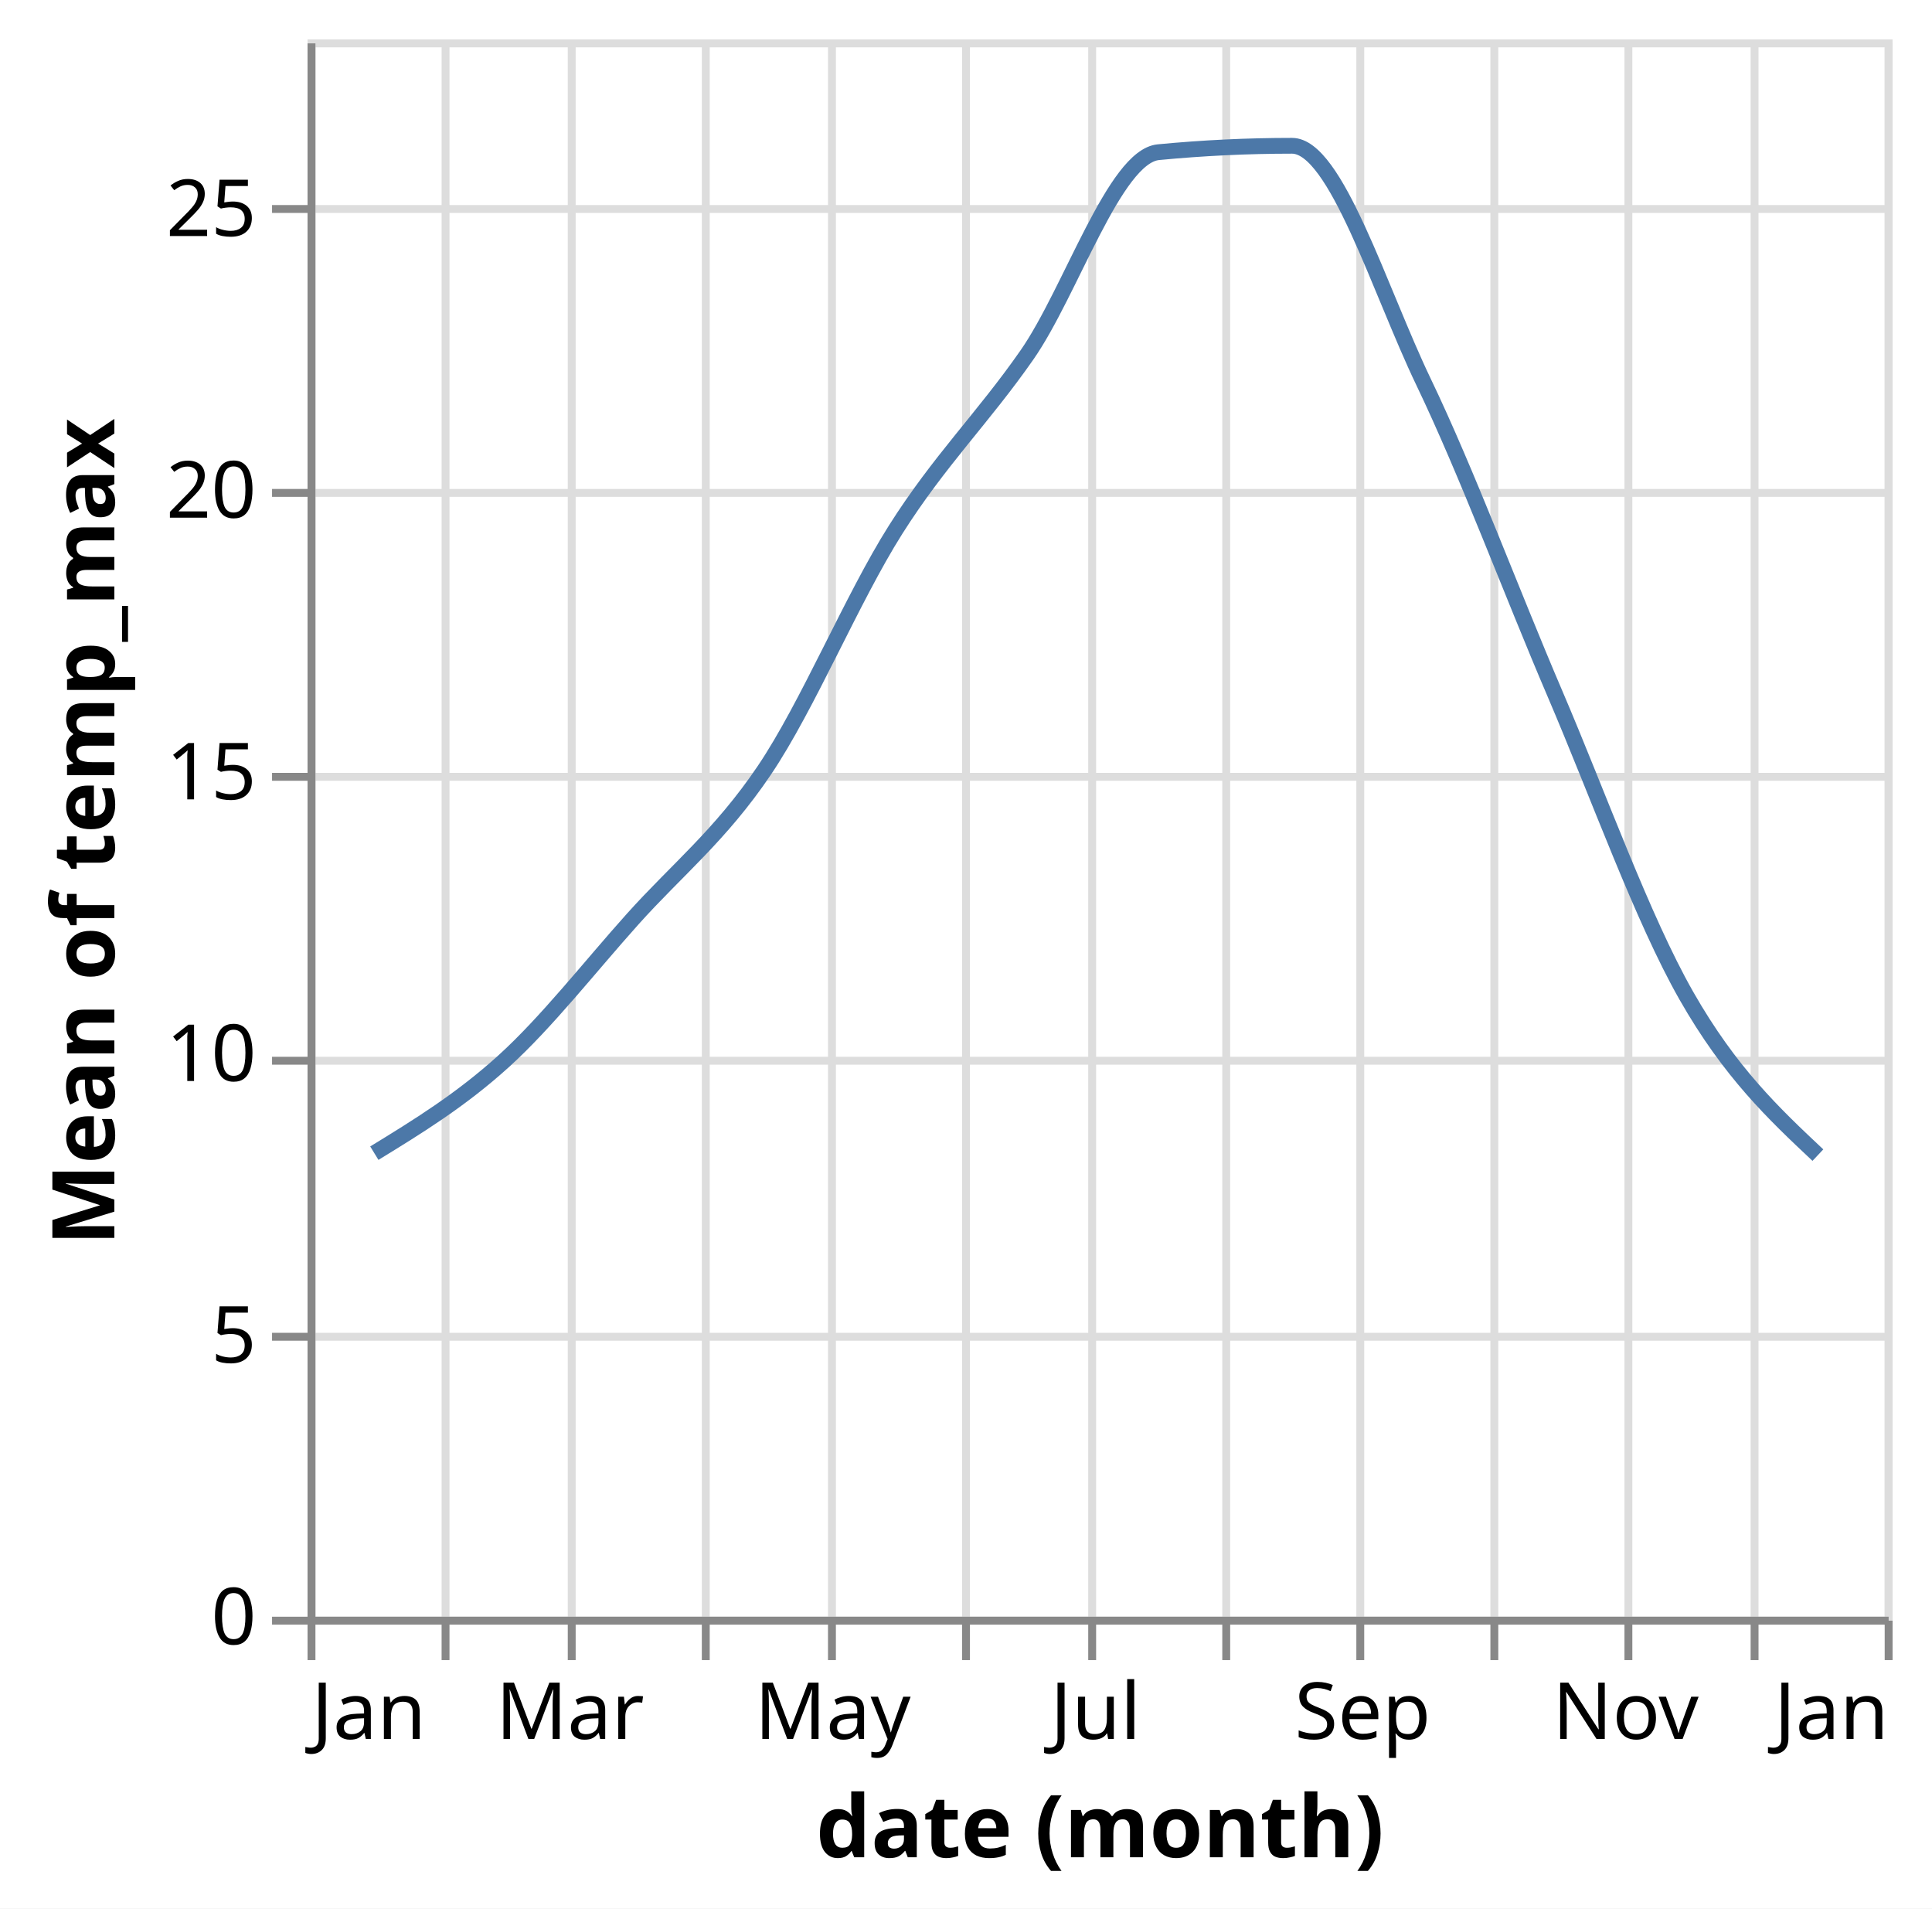
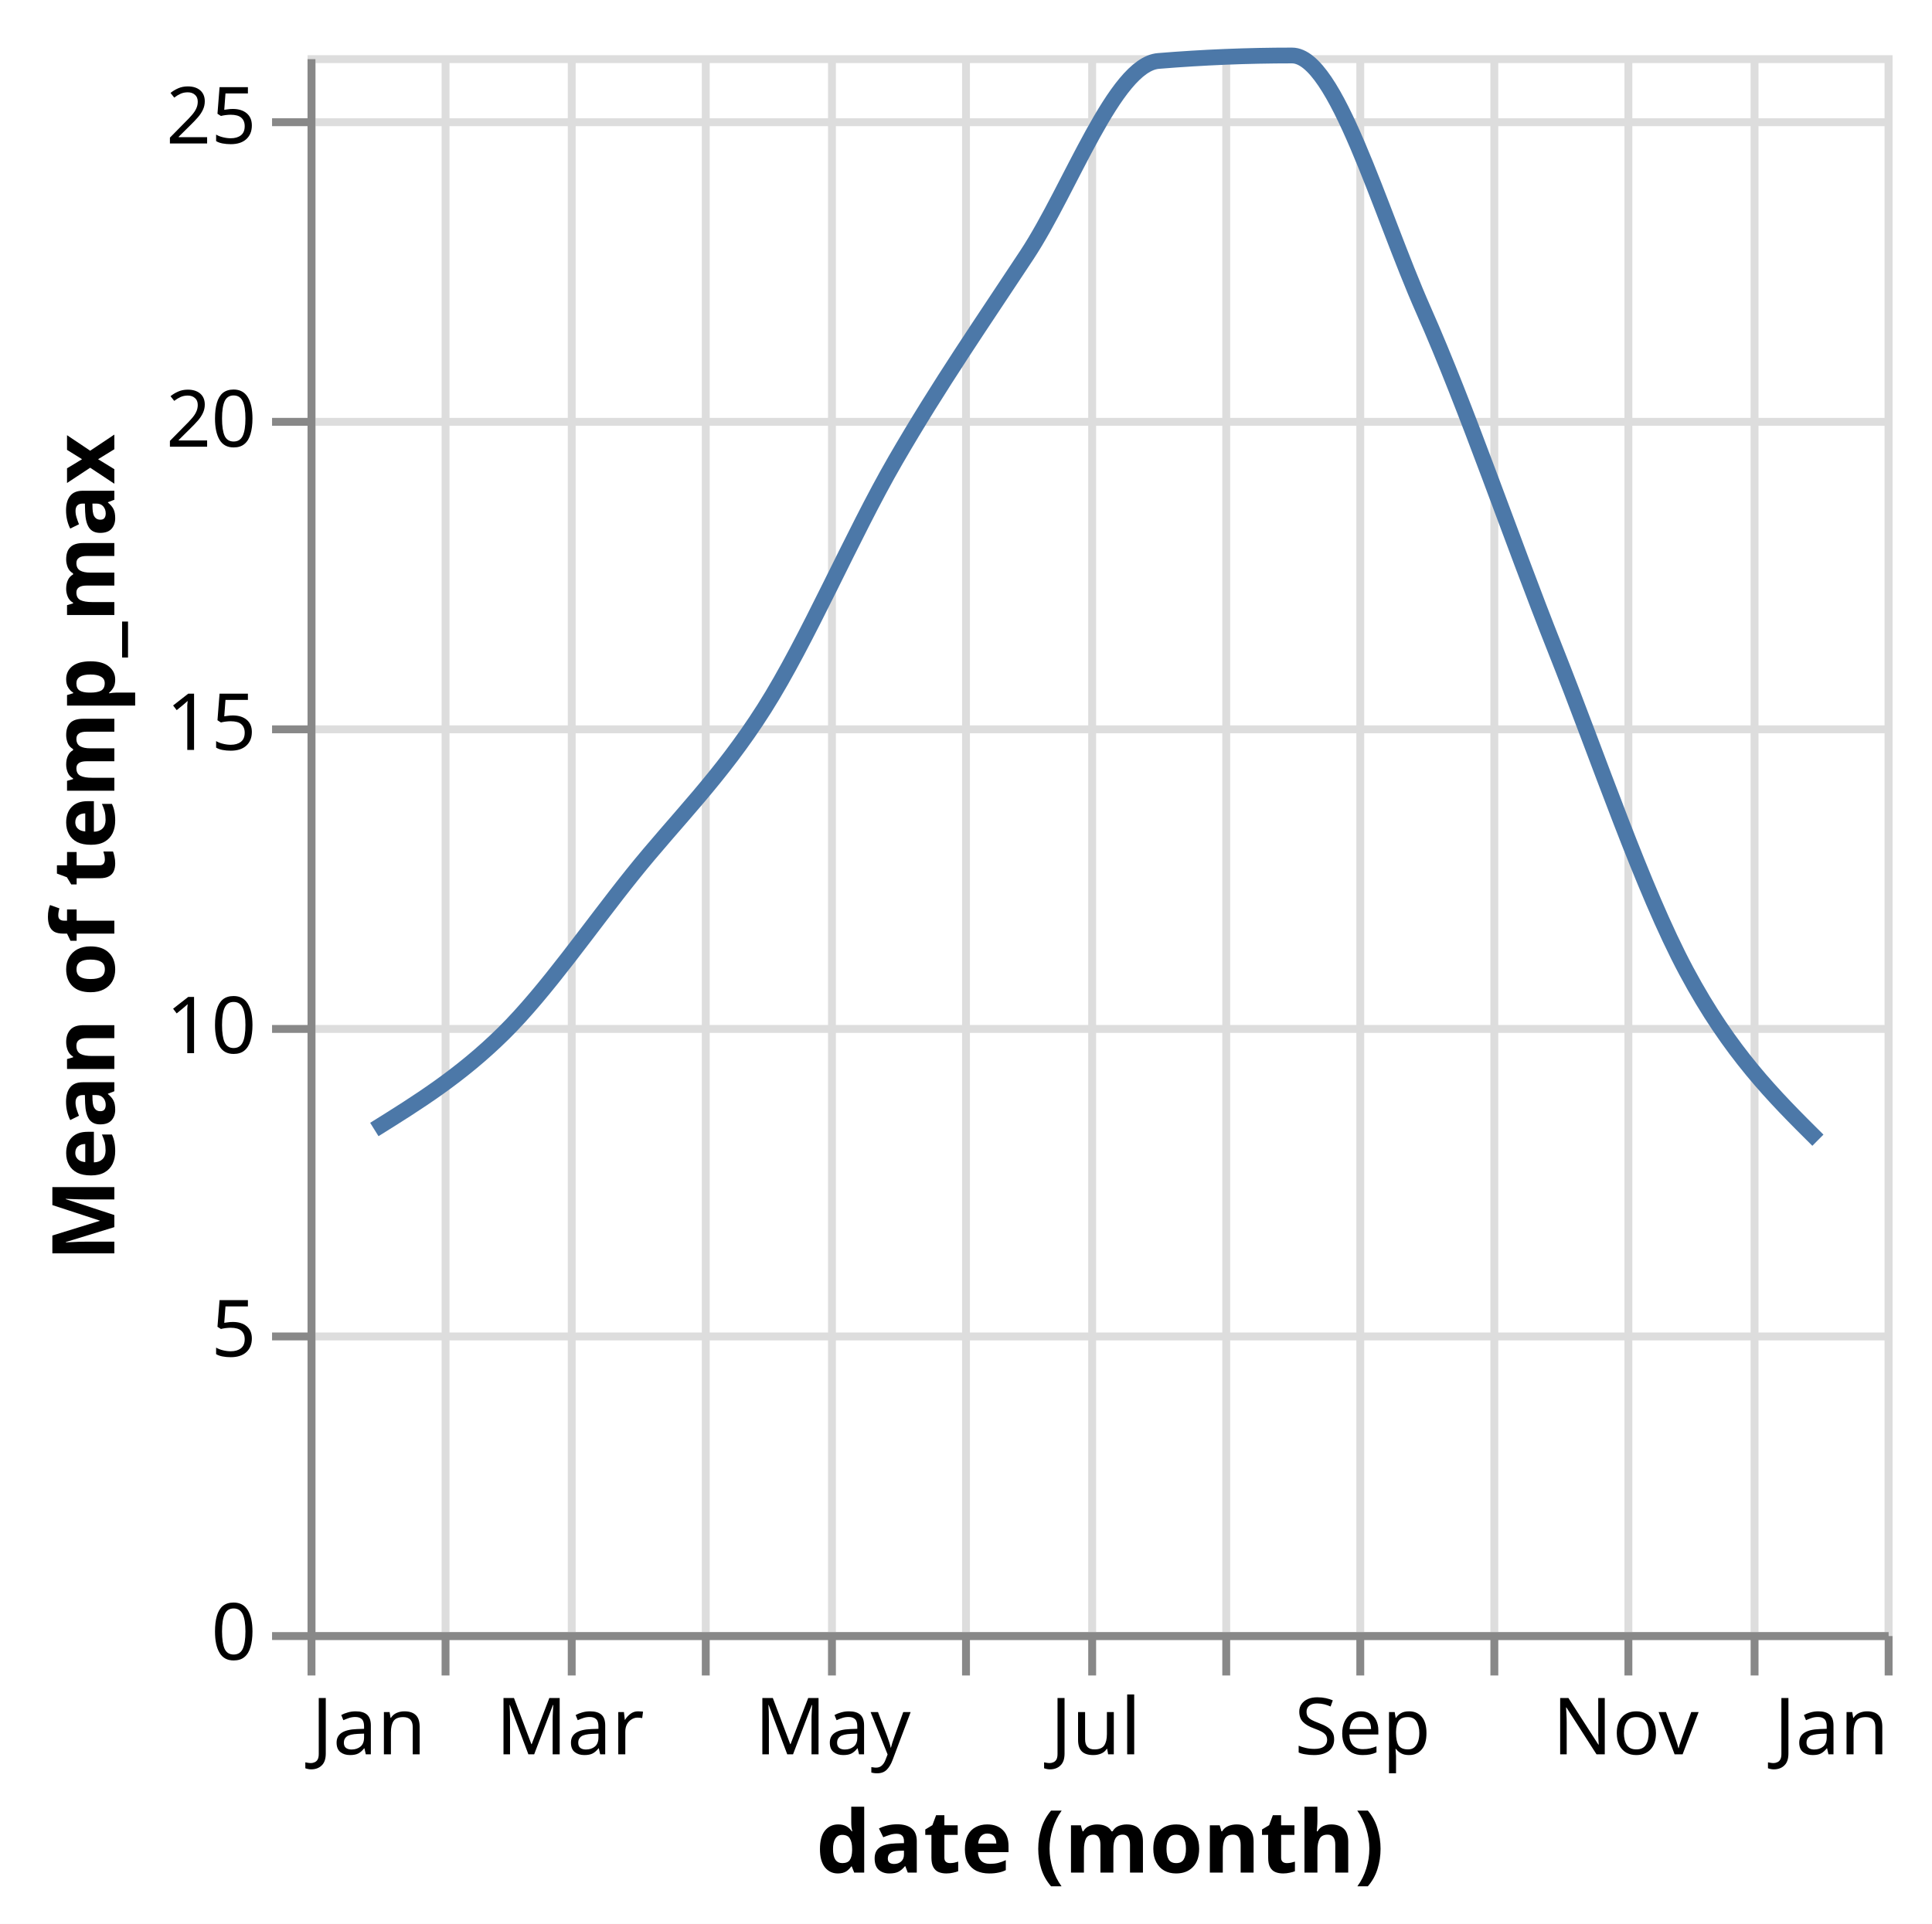
- <svg xmlns="http://www.w3.org/2000/svg" class="marks" width="245" height="242" viewBox="0 0 245 242" version="1.1">
-   <rect width="245" height="242" fill="white" />
-   <g fill="none" stroke-miterlimit="10" transform="translate(39,5)">
+ <svg xmlns="http://www.w3.org/2000/svg" class="marks" width="245" height="244" viewBox="0 0 245 244" version="1.1">
+   <rect width="245" height="244" fill="white" />
+   <g fill="none" stroke-miterlimit="10" transform="translate(39,7)">
    <g class="mark-group role-frame root" role="graphics-object" aria-roledescription="group mark container">
      <g transform="translate(0,0)">
        <path class="background" aria-hidden="true" d="M0.5,0.5h200v200h-200Z" stroke="#ddd" />
        <g>
          <g class="mark-group role-axis" aria-hidden="true">
            <g transform="translate(0.5,200.5)">
              <path class="background" aria-hidden="true" d="M0,0h0v0h0Z" pointer-events="none" />
              <g>
                <g class="mark-rule role-axis-grid" pointer-events="none">
                  <line transform="translate(0,-200)" x2="0" y2="200" stroke="#ddd" stroke-width="1" opacity="1" />
                  <line transform="translate(17,-200)" x2="0" y2="200" stroke="#ddd" stroke-width="1" opacity="1" />
                  <line transform="translate(33,-200)" x2="0" y2="200" stroke="#ddd" stroke-width="1" opacity="1" />
                  <line transform="translate(50,-200)" x2="0" y2="200" stroke="#ddd" stroke-width="1" opacity="1" />
                  <line transform="translate(66,-200)" x2="0" y2="200" stroke="#ddd" stroke-width="1" opacity="1" />
                  <line transform="translate(83,-200)" x2="0" y2="200" stroke="#ddd" stroke-width="1" opacity="1" />
                  <line transform="translate(99,-200)" x2="0" y2="200" stroke="#ddd" stroke-width="1" opacity="1" />
                  <line transform="translate(116,-200)" x2="0" y2="200" stroke="#ddd" stroke-width="1" opacity="1" />
                  <line transform="translate(133,-200)" x2="0" y2="200" stroke="#ddd" stroke-width="1" opacity="1" />
                  <line transform="translate(150,-200)" x2="0" y2="200" stroke="#ddd" stroke-width="1" opacity="1" />
                  <line transform="translate(167,-200)" x2="0" y2="200" stroke="#ddd" stroke-width="1" opacity="1" />
                  <line transform="translate(183,-200)" x2="0" y2="200" stroke="#ddd" stroke-width="1" opacity="1" />
                  <line transform="translate(200,-200)" x2="0" y2="200" stroke="#ddd" stroke-width="1" opacity="1" />
                </g>
              </g>
              <path class="foreground" aria-hidden="true" d="" pointer-events="none" display="none" />
            </g>
          </g>
          <g class="mark-group role-axis" aria-hidden="true">
            <g transform="translate(0.5,0.5)">
              <path class="background" aria-hidden="true" d="M0,0h0v0h0Z" pointer-events="none" />
              <g>
                <g class="mark-rule role-axis-grid" pointer-events="none">
                  <line transform="translate(0,200)" x2="200" y2="0" stroke="#ddd" stroke-width="1" opacity="1" />
-                   <line transform="translate(0,164)" x2="200" y2="0" stroke="#ddd" stroke-width="1" opacity="1" />
-                   <line transform="translate(0,129)" x2="200" y2="0" stroke="#ddd" stroke-width="1" opacity="1" />
-                   <line transform="translate(0,93)" x2="200" y2="0" stroke="#ddd" stroke-width="1" opacity="1" />
-                   <line transform="translate(0,57)" x2="200" y2="0" stroke="#ddd" stroke-width="1" opacity="1" />
-                   <line transform="translate(0,21)" x2="200" y2="0" stroke="#ddd" stroke-width="1" opacity="1" />
+                   <line transform="translate(0,162)" x2="200" y2="0" stroke="#ddd" stroke-width="1" opacity="1" />
+                   <line transform="translate(0,123)" x2="200" y2="0" stroke="#ddd" stroke-width="1" opacity="1" />
+                   <line transform="translate(0,85)" x2="200" y2="0" stroke="#ddd" stroke-width="1" opacity="1" />
+                   <line transform="translate(0,46)" x2="200" y2="0" stroke="#ddd" stroke-width="1" opacity="1" />
+                   <line transform="translate(0,8)" x2="200" y2="0" stroke="#ddd" stroke-width="1" opacity="1" />
                </g>
              </g>
              <path class="foreground" aria-hidden="true" d="" pointer-events="none" display="none" />
            </g>
          </g>
          <g class="mark-group role-axis" role="graphics-symbol" aria-roledescription="axis" aria-label="X-axis titled 'date (month)' for a time scale with values from January to January">
            <g transform="translate(0.5,200.5)">
              <path class="background" aria-hidden="true" d="M0,0h0v0h0Z" pointer-events="none" />
              <g>
                <g class="mark-rule role-axis-tick" pointer-events="none">
                  <line transform="translate(0,0)" x2="0" y2="5" stroke="#888" stroke-width="1" opacity="1" />
                  <line transform="translate(17,0)" x2="0" y2="5" stroke="#888" stroke-width="1" opacity="1" />
                  <line transform="translate(33,0)" x2="0" y2="5" stroke="#888" stroke-width="1" opacity="1" />
                  <line transform="translate(50,0)" x2="0" y2="5" stroke="#888" stroke-width="1" opacity="1" />
                  <line transform="translate(66,0)" x2="0" y2="5" stroke="#888" stroke-width="1" opacity="1" />
                  <line transform="translate(83,0)" x2="0" y2="5" stroke="#888" stroke-width="1" opacity="1" />
                  <line transform="translate(99,0)" x2="0" y2="5" stroke="#888" stroke-width="1" opacity="1" />
                  <line transform="translate(116,0)" x2="0" y2="5" stroke="#888" stroke-width="1" opacity="1" />
                  <line transform="translate(133,0)" x2="0" y2="5" stroke="#888" stroke-width="1" opacity="1" />
                  <line transform="translate(150,0)" x2="0" y2="5" stroke="#888" stroke-width="1" opacity="1" />
                  <line transform="translate(167,0)" x2="0" y2="5" stroke="#888" stroke-width="1" opacity="1" />
                  <line transform="translate(183,0)" x2="0" y2="5" stroke="#888" stroke-width="1" opacity="1" />
                  <line transform="translate(200,0)" x2="0" y2="5" stroke="#888" stroke-width="1" opacity="1" />
                </g>
                <g class="mark-text role-axis-label" pointer-events="none">
                  <text text-anchor="start" transform="translate(0,15)" font-family="sans-serif" font-size="10px" fill="#000" opacity="1">Jan</text>
                  <text text-anchor="middle" transform="translate(16.93989,15)" font-family="sans-serif" font-size="10px" fill="#000" opacity="0">Feb</text>
                  <text text-anchor="middle" transform="translate(32.78689,15)" font-family="sans-serif" font-size="10px" fill="#000" opacity="1">Mar</text>
                  <text text-anchor="middle" transform="translate(49.70401,15)" font-family="sans-serif" font-size="10px" fill="#000" opacity="0">Apr</text>
                  <text text-anchor="middle" transform="translate(66.09745,15)" font-family="sans-serif" font-size="10px" fill="#000" opacity="1">May</text>
                  <text text-anchor="middle" transform="translate(83.03734,15)" font-family="sans-serif" font-size="10px" fill="#000" opacity="0">Jun</text>
                  <text text-anchor="middle" transform="translate(99.43078,15)" font-family="sans-serif" font-size="10px" fill="#000" opacity="1">Jul</text>
                  <text text-anchor="middle" transform="translate(116.3707,15)" font-family="sans-serif" font-size="10px" fill="#000" opacity="0">Aug</text>
                  <text text-anchor="middle" transform="translate(133.3106,15)" font-family="sans-serif" font-size="10px" fill="#000" opacity="1">Sep</text>
                  <text text-anchor="middle" transform="translate(149.704,15)" font-family="sans-serif" font-size="10px" fill="#000" opacity="0">Oct</text>
                  <text text-anchor="middle" transform="translate(166.6439,15)" font-family="sans-serif" font-size="10px" fill="#000" opacity="1">Nov</text>
                  <text text-anchor="middle" transform="translate(183.0601,15)" font-family="sans-serif" font-size="10px" fill="#000" opacity="0">Dec</text>
                  <text text-anchor="end" transform="translate(200,15)" font-family="sans-serif" font-size="10px" fill="#000" opacity="1">Jan</text>
                </g>
                <g class="mark-rule role-axis-domain" pointer-events="none">
                  <line transform="translate(0,0)" x2="200" y2="0" stroke="#888" stroke-width="1" opacity="1" />
                </g>
                <g class="mark-text role-axis-title" pointer-events="none">
                  <text text-anchor="middle" transform="translate(100,30)" font-family="sans-serif" font-size="11px" font-weight="bold" fill="#000" opacity="1">date (month)</text>
                </g>
              </g>
              <path class="foreground" aria-hidden="true" d="" pointer-events="none" display="none" />
            </g>
          </g>
-           <g class="mark-group role-axis" role="graphics-symbol" aria-roledescription="axis" aria-label="Y-axis titled 'Mean of temp_max' for a linear scale with values from 0 to 28">
+           <g class="mark-group role-axis" role="graphics-symbol" aria-roledescription="axis" aria-label="Y-axis titled 'Mean of temp_max' for a linear scale with values from 0 to 26">
            <g transform="translate(0.5,0.5)">
              <path class="background" aria-hidden="true" d="M0,0h0v0h0Z" pointer-events="none" />
              <g>
                <g class="mark-rule role-axis-tick" pointer-events="none">
                  <line transform="translate(0,200)" x2="-5" y2="0" stroke="#888" stroke-width="1" opacity="1" />
-                   <line transform="translate(0,164)" x2="-5" y2="0" stroke="#888" stroke-width="1" opacity="1" />
-                   <line transform="translate(0,129)" x2="-5" y2="0" stroke="#888" stroke-width="1" opacity="1" />
-                   <line transform="translate(0,93)" x2="-5" y2="0" stroke="#888" stroke-width="1" opacity="1" />
-                   <line transform="translate(0,57)" x2="-5" y2="0" stroke="#888" stroke-width="1" opacity="1" />
-                   <line transform="translate(0,21)" x2="-5" y2="0" stroke="#888" stroke-width="1" opacity="1" />
+                   <line transform="translate(0,162)" x2="-5" y2="0" stroke="#888" stroke-width="1" opacity="1" />
+                   <line transform="translate(0,123)" x2="-5" y2="0" stroke="#888" stroke-width="1" opacity="1" />
+                   <line transform="translate(0,85)" x2="-5" y2="0" stroke="#888" stroke-width="1" opacity="1" />
+                   <line transform="translate(0,46)" x2="-5" y2="0" stroke="#888" stroke-width="1" opacity="1" />
+                   <line transform="translate(0,8)" x2="-5" y2="0" stroke="#888" stroke-width="1" opacity="1" />
                </g>
                <g class="mark-text role-axis-label" pointer-events="none">
                  <text text-anchor="end" transform="translate(-7,203)" font-family="sans-serif" font-size="10px" fill="#000" opacity="1">0</text>
-                   <text text-anchor="end" transform="translate(-7,167.2857)" font-family="sans-serif" font-size="10px" fill="#000" opacity="1">5</text>
-                   <text text-anchor="end" transform="translate(-7,131.5714)" font-family="sans-serif" font-size="10px" fill="#000" opacity="1">10</text>
-                   <text text-anchor="end" transform="translate(-7,95.85714)" font-family="sans-serif" font-size="10px" fill="#000" opacity="1">15</text>
-                   <text text-anchor="end" transform="translate(-7,60.14286)" font-family="sans-serif" font-size="10px" fill="#000" opacity="1">20</text>
-                   <text text-anchor="end" transform="translate(-7,24.42857)" font-family="sans-serif" font-size="10px" fill="#000" opacity="1">25</text>
+                   <text text-anchor="end" transform="translate(-7,164.5385)" font-family="sans-serif" font-size="10px" fill="#000" opacity="1">5</text>
+                   <text text-anchor="end" transform="translate(-7,126.0769)" font-family="sans-serif" font-size="10px" fill="#000" opacity="1">10</text>
+                   <text text-anchor="end" transform="translate(-7,87.61538)" font-family="sans-serif" font-size="10px" fill="#000" opacity="1">15</text>
+                   <text text-anchor="end" transform="translate(-7,49.15385)" font-family="sans-serif" font-size="10px" fill="#000" opacity="1">20</text>
+                   <text text-anchor="end" transform="translate(-7,10.69231)" font-family="sans-serif" font-size="10px" fill="#000" opacity="1">25</text>
                </g>
                <g class="mark-rule role-axis-domain" pointer-events="none">
                  <line transform="translate(0,200)" x2="0" y2="-200" stroke="#888" stroke-width="1" opacity="1" />
                </g>
                <g class="mark-text role-axis-title" pointer-events="none">
                  <text text-anchor="middle" transform="translate(-23,100) rotate(-90) translate(0,-2)" font-family="sans-serif" font-size="11px" font-weight="bold" fill="#000" opacity="1">Mean of temp_max</text>
                </g>
              </g>
              <path class="foreground" aria-hidden="true" d="" pointer-events="none" display="none" />
            </g>
          </g>
          <g class="mark-line role-mark marks" role="graphics-object" aria-roledescription="line mark container">
-             <path aria-label="date (month): Jan; Mean of temp_max: 8.22903225806" role="graphics-symbol" aria-roledescription="line mark" d="M8.47,141.221C13.934,137.872,19.399,134.523,24.863,129.57C30.324,124.621,35.785,117.611,41.245,111.521C46.797,105.329,52.349,100.935,57.901,92.714C63.456,84.488,69.012,70.957,74.567,62.172C80.123,53.386,85.679,47.979,91.234,40C96.79,32.021,102.345,14.83,107.901,14.297C113.547,13.756,119.194,13.485,124.841,13.485C130.396,13.485,135.952,31.824,141.507,43.399C147.063,54.973,152.618,69.959,158.174,82.932C163.733,95.914,169.293,111.506,174.852,121.262C180.411,131.018,185.971,136.243,191.53,141.469" stroke="#4c78a8" stroke-width="2" />
+             <path aria-label="date (month): Jan; Mean of temp_max: 8.28709677419" role="graphics-symbol" aria-roledescription="line mark" d="M8.47,136.253C13.934,132.85,19.399,129.446,24.863,124.044C30.324,118.644,35.785,110.652,41.245,103.852C46.797,96.939,52.349,91.642,57.901,82.897C63.456,74.147,69.012,60.957,74.567,51.359C80.123,41.76,85.679,33.745,91.234,25.308C96.79,16.87,102.345,1.188,107.901,0.732C113.547,0.269,119.194,0.037,124.841,0.037C130.396,0.037,135.952,19.788,141.507,32.321C147.063,44.853,152.618,61.259,158.174,75.23C163.733,89.21,169.293,105.776,174.852,116.173C180.411,126.57,185.971,132.091,191.53,137.612" stroke="#4c78a8" stroke-width="2" />
          </g>
        </g>
        <path class="foreground" aria-hidden="true" d="" display="none" />
      </g>
    </g>
  </g>
</svg>
